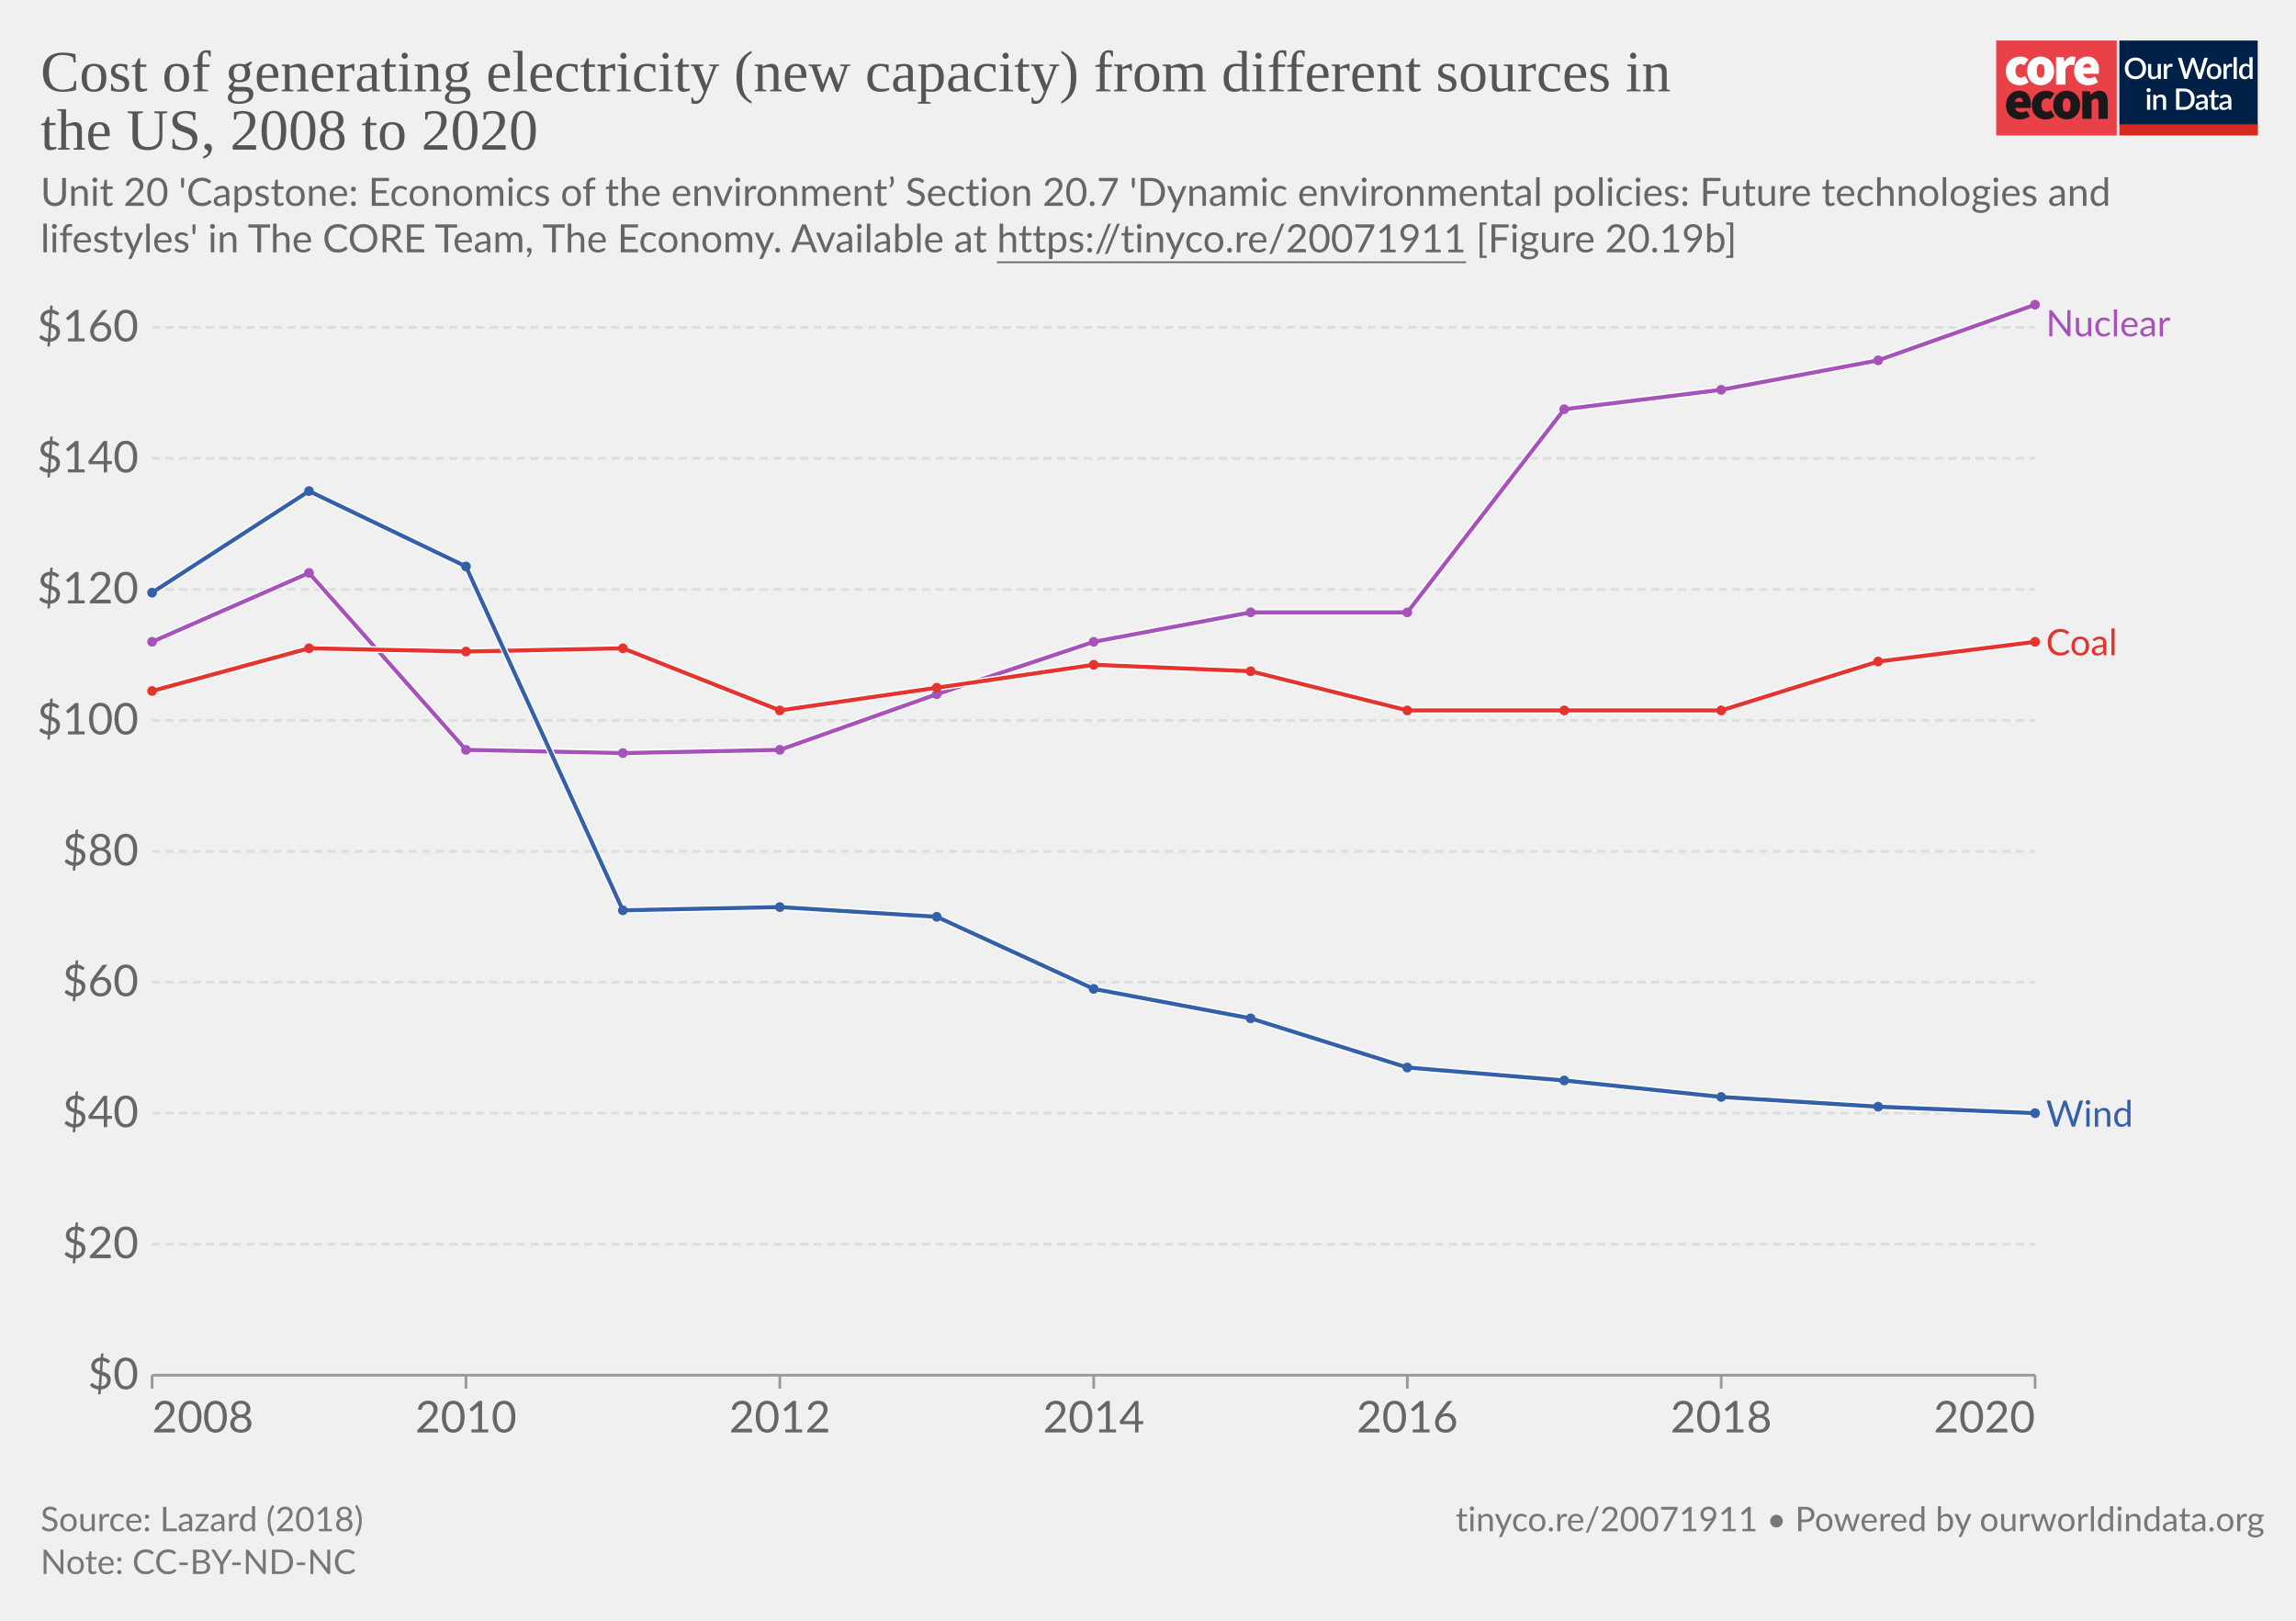
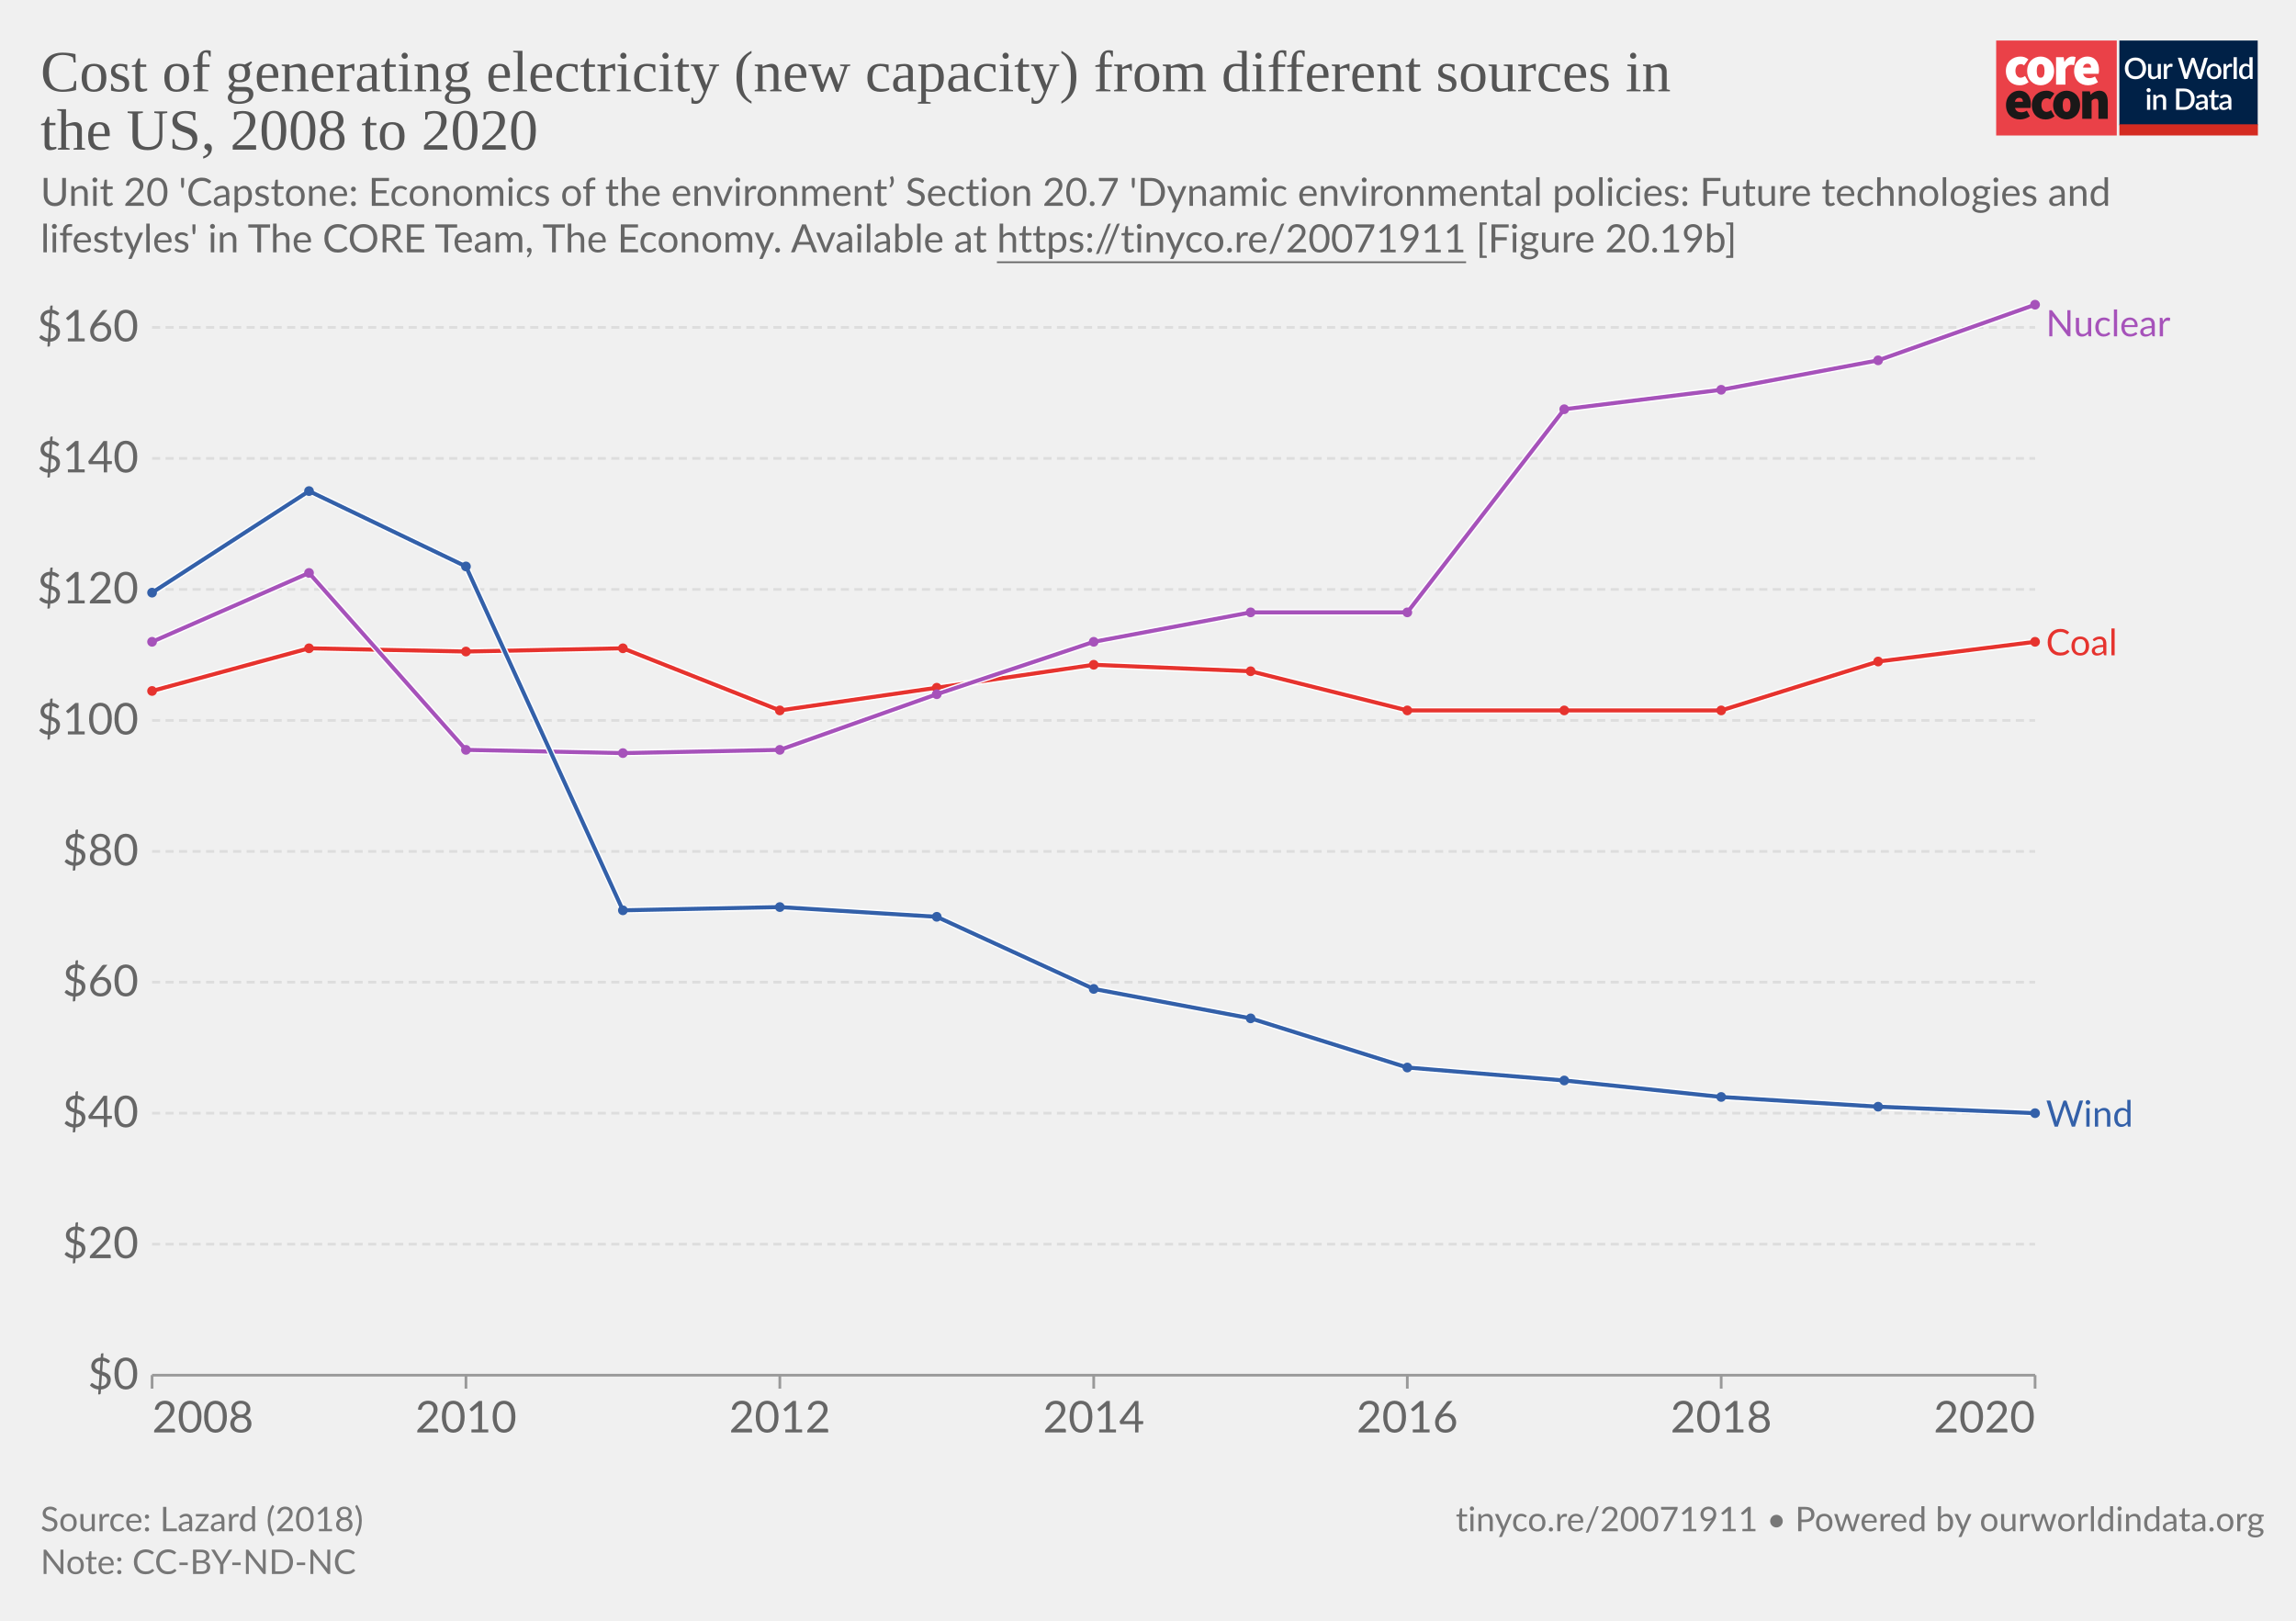
<svg xmlns="http://www.w3.org/2000/svg" version="1.1" style="font-family:Lato, 'Helvetica Neue', Helvetica, Arial, sans-serif;font-size:18px;background-color:white;text-rendering:geometricPrecision;-webkit-font-smoothing:antialiased" width="850" height="600" viewBox="0 0 850 600">
  <g class="HeaderView">
    <g transform="translate(739, 15) scale(0.95)">
      <svg className="coreLogo" width="102" height="37" viewBox="0 0 102 37" fill="none">
        <path d="M47 0H0v37h47V0z" fill="#EA4148" />
        <path d="M3.78 11.85c0-3.55 2.67-5.6 5.68-5.6a4.63 4.63 0 013.09 1.1l-1.7 2.36c-.31-.32-.74-.5-1.18-.52-1.36 0-2.16 1.03-2.16 2.66 0 1.62.89 2.65 2.03 2.65a2.93 2.93 0 001.7-.69l1.4 2.4a5.29 5.29 0 01-3.52 1.24c-3 0-5.34-2.05-5.34-5.6z" fill="#fff" />
        <path d="M18.85 11.85c0-1.63-.42-2.66-1.52-2.66s-1.52 1.03-1.52 2.66c0 1.62.42 2.65 1.52 2.65s1.52-1.03 1.52-2.65zm-6.77 0c0-3.55 2.54-5.6 5.25-5.6 2.7 0 5.25 2.05 5.25 5.6s-2.54 5.6-5.25 5.6-5.25-2.05-5.25-5.6M23.34 6.5h2.97l.25 1.84h.09c.78-1.46 1.97-2.1 3-2.1.45-.02.9.05 1.32.22l-.6 3.16c-.38-.1-.78-.16-1.18-.17-.76 0-1.7.47-2.2 1.8v5.94h-3.65V6.5zM36.98 10.56c0-.81-.34-1.54-1.44-1.54-.8 0-1.49.47-1.7 1.54h3.14zm-6.6 1.29c0-3.47 2.49-5.6 5.07-5.6 3.13 0 4.62 2.3 4.62 5.17 0 .52-.05 1.03-.15 1.54h-6.04c.34 1.28 1.27 1.71 2.46 1.71a4.3 4.3 0 002.16-.64l1.18 2.18a7.08 7.08 0 01-3.85 1.24c-3.09 0-5.46-2.05-5.46-5.6" fill="#fff" />
        <path d="M10.43 23.87c0-.81-.34-1.54-1.44-1.54-.8 0-1.48.47-1.69 1.54h3.13zm-6.6 1.28c0-3.46 2.5-5.6 5.08-5.6 3.13 0 4.61 2.3 4.61 5.18 0 .51-.05 1.03-.15 1.54H7.34c.34 1.28 1.27 1.7 2.46 1.7.76-.01 1.5-.23 2.16-.63l1.18 2.18a7.08 7.08 0 01-3.85 1.24c-3.1 0-5.46-2.06-5.46-5.6M13.9 25.15c0-3.55 2.67-5.6 5.68-5.6a4.63 4.63 0 013.09 1.11l-1.7 2.35c-.32-.31-.74-.5-1.18-.51-1.36 0-2.16 1.03-2.16 2.65 0 1.63.89 2.66 2.03 2.66a2.93 2.93 0 001.7-.69l1.39 2.4a5.29 5.29 0 01-3.51 1.24c-3 0-5.34-2.06-5.34-5.6" fill="#1A1818" />
        <path d="M28.97 25.15c0-1.62-.42-2.65-1.52-2.65s-1.52 1.03-1.52 2.65c0 1.63.42 2.66 1.52 2.66s1.52-1.03 1.52-2.66zm-6.77 0c0-3.55 2.54-5.6 5.25-5.6 2.7 0 5.25 2.05 5.25 5.6s-2.54 5.6-5.25 5.6-5.25-2.04-5.25-5.6M33.54 19.8h2.97l.25 1.29h.09a4.76 4.76 0 013.34-1.54c2.33 0 3.3 1.71 3.3 4.36v6.6h-3.64v-6.13c0-1.37-.34-1.7-1.06-1.7-.67 0-1.05.3-1.6.8v7.02h-3.65V19.8z" fill="#1A1818" />
        <path fill="#fff" d="M48 0h54v37H48z" />
        <path d="M48 0h53.93v33H48V0z" fill="#002147" />
        <path d="M58.42 10.86c0 .61-.1 1.18-.3 1.7a3.83 3.83 0 01-2.15 2.21c-.5.21-1.07.32-1.7.32-.6 0-1.17-.1-1.68-.32a3.9 3.9 0 01-2.15-2.21c-.2-.52-.3-1.09-.3-1.7 0-.61.1-1.18.3-1.7a3.93 3.93 0 012.15-2.22 4.38 4.38 0 011.69-.31c.62 0 1.18.1 1.69.31a3.79 3.79 0 012.15 2.22c.2.52.3 1.09.3 1.7zm-1.38 0c0-.48-.06-.9-.2-1.28A2.38 2.38 0 0055.43 8a2.97 2.97 0 00-1.14-.21c-.42 0-.8.07-1.15.21-.34.14-.63.35-.87.61-.24.27-.43.59-.56.97-.13.38-.2.8-.2 1.28s.07.9.2 1.29a2.46 2.46 0 001.43 1.57c.35.14.73.2 1.15.2.42 0 .8-.06 1.15-.2a2.4 2.4 0 001.42-1.57c.13-.38.2-.81.2-1.29zm7.14-1.72V15h-.74c-.17 0-.27-.08-.32-.24l-.1-.54a3.42 3.42 0 01-.81.63 2.3 2.3 0 01-1.06.24c-.32 0-.6-.05-.85-.16a1.72 1.72 0 01-1-1.15 3.1 3.1 0 01-.12-.91V9.14h1.24v3.73c0 .4.09.7.27.92.18.22.46.32.83.32.27 0 .53-.06.76-.18.24-.13.46-.3.67-.52V9.13h1.23zm2.33 1.08c.18-.37.4-.66.66-.87.27-.22.58-.32.94-.32a1.34 1.34 0 01.66.17l-.09.93c-.01.06-.04.11-.07.14a.2.2 0 01-.13.03c-.06 0-.14 0-.25-.03a1.62 1.62 0 00-.8.04c-.13.05-.25.13-.35.22-.1.1-.2.21-.28.35-.08.14-.15.3-.22.47V15h-1.24V9.13h.72c.13 0 .22.03.27.08.05.05.08.13.1.25l.08.76zm16-3.5L79.94 15h-1.21l-1.95-5.95a4.7 4.7 0 01-.12-.46 3.32 3.32 0 01-.13.46L74.57 15h-1.22l-2.57-8.28h1.13c.11 0 .2.03.28.09.08.05.14.12.16.22l1.56 5.3a6.11 6.11 0 01.16.8 10 10 0 01.2-.8l1.78-5.3a.48.48 0 01.16-.21c.08-.07.17-.1.28-.1h.4c.11 0 .21.03.28.1.08.05.13.12.17.21l1.77 5.3.1.37.1.4a59.35 59.35 0 00.16-.76L81 7.03a.4.4 0 01.16-.22c.08-.06.18-.09.3-.09h1.04zm2.41 2.32c.44 0 .83.07 1.18.22a2.49 2.49 0 011.47 1.55c.13.37.2.79.2 1.25 0 .47-.07.88-.2 1.26-.14.37-.33.69-.58.95-.24.26-.54.46-.9.6-.34.15-.73.22-1.17.22-.43 0-.83-.07-1.18-.22a2.55 2.55 0 01-1.47-1.55c-.14-.38-.2-.8-.2-1.26 0-.46.06-.88.2-1.25a2.55 2.55 0 011.47-1.55c.35-.15.75-.22 1.18-.22zm0 5.08c.53 0 .92-.18 1.18-.53.26-.36.4-.86.4-1.52s-.14-1.17-.4-1.53c-.26-.36-.65-.54-1.18-.54-.53 0-.93.18-1.2.54-.25.36-.38.87-.38 1.53s.13 1.16.39 1.52c.26.35.66.53 1.2.53zm4.86-3.9c.18-.37.4-.66.67-.87.26-.22.57-.32.93-.32a1.34 1.34 0 01.66.17l-.09.93c-.01.06-.04.11-.07.14a.2.2 0 01-.13.03c-.06 0-.14 0-.25-.03a1.62 1.62 0 00-.8.04c-.13.05-.24.13-.35.22-.1.1-.2.21-.28.35-.08.14-.15.3-.22.47V15H88.6V9.13h.72c.13 0 .22.03.27.08.05.05.08.13.1.25l.08.76zm4-3.73V15h-1.25V6.49h1.24zm4.91 4.09a1.45 1.45 0 00-1.24-.6c-.48 0-.86.18-1.13.54-.27.35-.4.87-.4 1.56 0 .37.02.67.08.93.07.25.15.46.27.62.11.16.25.28.42.35.16.08.35.11.56.11.31 0 .58-.07.8-.2.24-.14.45-.33.64-.58v-2.73zm1.24-4.09V15h-.75c-.16 0-.27-.08-.31-.24l-.11-.63c-.25.28-.53.52-.84.7-.31.17-.67.26-1.09.26a1.96 1.96 0 01-1.59-.78c-.19-.25-.34-.57-.44-.94a4.86 4.86 0 01.01-2.5c.12-.37.3-.7.51-.96a2.3 2.3 0 011.85-.88c.34 0 .63.05.88.16.24.11.45.26.64.46V6.49h1.24zm-39.9 14.65V27h-1.24v-5.86h1.24zm.2-1.78c0 .12-.02.22-.06.32a.83.83 0 01-1.34.26.8.8 0 01-.24-.58c0-.11.02-.22.06-.32a.89.89 0 01.43-.43.76.76 0 01.64 0 .81.81 0 01.45.43c.04.1.06.2.06.32zm2.16 2.55a3.67 3.67 0 01.83-.63 2.32 2.32 0 011.9-.08c.24.11.45.26.61.46.17.2.3.43.38.7.09.28.13.58.13.9V27H65v-3.73c0-.4-.1-.7-.28-.92-.18-.22-.45-.33-.83-.33-.27 0-.53.06-.77.19-.23.13-.45.3-.66.52V27h-1.23v-5.86h.74c.17 0 .28.07.33.23l.08.54zm14.96.95c0 .61-.1 1.17-.3 1.68a3.78 3.78 0 01-2.15 2.16c-.5.2-1.07.3-1.69.3H70.1v-8.28h3.12c.62 0 1.19.1 1.7.3a3.71 3.71 0 012.14 2.16c.2.5.3 1.07.3 1.68zm-1.37 0c0-.48-.07-.9-.2-1.28a2.6 2.6 0 00-.55-.96 2.35 2.35 0 00-.87-.6 2.97 2.97 0 00-1.15-.21h-1.77v6.1h1.77c.43 0 .81-.07 1.15-.2.34-.14.63-.34.87-.6.24-.27.43-.59.55-.96.13-.38.2-.81.2-1.29zm5.27 1.58a7.5 7.5 0 00-1.12.1c-.3.06-.55.13-.73.22a.97.97 0 00-.41.3.68.68 0 00-.12.4c0 .13.02.25.06.35.05.1.1.18.18.24.08.06.18.1.28.14a1.78 1.78 0 001.18-.14c.23-.12.46-.3.68-.53v-1.08zm-3.28-2.49a3.36 3.36 0 012.37-.92c.34 0 .63.05.9.16.26.11.48.26.66.46.18.2.31.44.4.72.1.27.15.57.15.9V27h-.55a.56.56 0 01-.27-.05c-.06-.04-.12-.11-.16-.23l-.12-.47-.44.36c-.15.1-.3.2-.46.26a2.77 2.77 0 01-1.75.12c-.2-.06-.38-.16-.53-.29a1.46 1.46 0 01-.48-1.18c0-.23.06-.45.18-.66.12-.22.32-.41.6-.58.27-.17.64-.31 1.1-.43a8.03 8.03 0 011.68-.19v-.39c0-.42-.1-.73-.27-.94-.18-.2-.45-.3-.8-.3-.23-.01-.43.02-.6.08a6.05 6.05 0 00-.74.39.54.54 0 01-.28.08.38.38 0 01-.22-.06.6.6 0 01-.15-.17l-.22-.4zm7.38 5.14c-.48 0-.86-.13-1.12-.4-.26-.28-.4-.67-.4-1.17v-3.41h-.64a.27.27 0 01-.18-.07c-.05-.04-.07-.11-.07-.2v-.5l.95-.14.27-1.7a.31.31 0 01.1-.15c.04-.04.1-.06.18-.06h.63v1.93h1.63v.89h-1.63v3.33c0 .2.05.37.16.48.1.11.24.17.41.17a.79.79 0 00.43-.12 4 4 0 00.12-.08.2.2 0 01.11-.04c.07 0 .13.04.17.11l.37.6c-.2.18-.42.3-.68.4a2.5 2.5 0 01-.8.13zm5.11-2.65a7.5 7.5 0 00-1.11.1 3 3 0 00-.74.22.97.97 0 00-.4.3.68.68 0 00-.13.4c0 .13.02.25.06.35.05.1.11.18.19.24s.17.1.28.14a1.78 1.78 0 001.18-.14c.23-.12.45-.3.67-.53v-1.08zm-3.28-2.49a3.36 3.36 0 012.37-.92c.34 0 .64.05.9.16.27.11.49.26.66.46.18.2.32.44.41.72.1.27.14.57.14.9V27h-.55a.56.56 0 01-.27-.05c-.06-.04-.11-.11-.15-.23l-.12-.47-.45.36c-.14.1-.3.2-.45.26a2.77 2.77 0 01-1.75.12c-.2-.06-.38-.16-.53-.29a1.46 1.46 0 01-.49-1.18c0-.23.06-.45.18-.66.12-.22.32-.41.6-.58.28-.17.65-.31 1.1-.43a8.03 8.03 0 011.68-.19v-.39c0-.42-.09-.73-.27-.94-.18-.2-.44-.3-.8-.3-.23-.01-.43.02-.59.08a6.09 6.09 0 00-.74.39.54.54 0 01-.29.08.38.38 0 01-.22-.06.6.6 0 01-.14-.17l-.23-.4z" fill="#fff" />
        <path fill="#D42B21" d="M48 32.65h54V37H48z" />
      </svg>
    </g>
    <a href="http://localhost:3030/grapher/cost-of-generating-electricity-new-capacity-from-different-sources-in-the-us-20082018" style="font-family:&quot;Playfair Display&quot;, Georgia, &quot;Times New Roman&quot;, serif" target="_blank" rel="noopener">
      <text font-size="21.60" x="15.0" y="33.8" fill="#555">
        <tspan x="15" y="33.792">Cost of generating electricity (new capacity) from different sources in</tspan>
        <tspan x="15" y="55.392">the US, 2008 to 2020</tspan>
      </text>
    </a>
    <text x="15.0" y="76.2" style="font-size:14.4px;line-height:1.2" fill="#666">
      <tspan x="15" y="76.2">Unit 20 'Capstone: Economics of the environment’ Section 20.7 'Dynamic environmental policies: Future technologies and</tspan>
      <tspan x="15" y="93.4">lifestyles' in The CORE Team, The Economy. Available at <a href="https://tinyco.re/20071911" target="_blank" style="text-decoration:underline" rel="noopener noreferrer">https://tinyco.re/20071911</a> [Figure 20.19b]</tspan>
    </text>
  </g>
  <g class="LineChart">
    <defs>
      <clipPath id="boundsClip-1">
        <rect x="46.288" y="102.76" width="840" height="437.52" />
      </clipPath>
    </defs>
    <rect x="15" y="112.76" width="820" height="417.52" fill="transparent" />
    <g class="DualAxisView">
      <g class="HorizontalAxis">
        <line x1="56.3" y1="509.08" x2="56.3" y2="514.08" stroke="#999" />
        <line x1="753.4" y1="509.08" x2="753.4" y2="514.08" stroke="#999" />
        <line x1="172.5" y1="509.08" x2="172.5" y2="514.08" stroke="#999" />
        <line x1="288.7" y1="509.08" x2="288.7" y2="514.08" stroke="#999" />
        <line x1="404.9" y1="509.08" x2="404.9" y2="514.08" stroke="#999" />
        <line x1="521" y1="509.08" x2="521" y2="514.08" stroke="#999" />
        <line x1="637.2" y1="509.08" x2="637.2" y2="514.08" stroke="#999" />
        <text x="56.288" y="530.28" fill="#666" text-anchor="start" font-size="16.2">2008</text>
        <text x="753.425" y="530.28" fill="#666" text-anchor="end" font-size="16.2">2020</text>
        <text x="172.5" y="530.28" fill="#666" text-anchor="middle" font-size="16.2">2010</text>
        <text x="288.7" y="530.28" fill="#666" text-anchor="middle" font-size="16.2">2012</text>
        <text x="404.9" y="530.28" fill="#666" text-anchor="middle" font-size="16.2">2014</text>
        <text x="521" y="530.28" fill="#666" text-anchor="middle" font-size="16.2">2016</text>
        <text x="637.2" y="530.28" fill="#666" text-anchor="middle" font-size="16.2">2018</text>
      </g>
      <g class="VerticalAxis">
        <text x="51.29" y="509.1" dy=".32em" text-anchor="end" fill="#666" font-size="16.2">$0</text>
        <text x="51.29" y="460.6" dy=".32em" text-anchor="end" fill="#666" font-size="16.2">$20</text>
        <text x="51.29" y="412.1" dy=".32em" text-anchor="end" fill="#666" font-size="16.2">$40</text>
        <text x="51.29" y="363.6" dy=".32em" text-anchor="end" fill="#666" font-size="16.2">$60</text>
        <text x="51.29" y="315.2" dy=".32em" text-anchor="end" fill="#666" font-size="16.2">$80</text>
        <text x="51.29" y="266.7" dy=".32em" text-anchor="end" fill="#666" font-size="16.2">$100</text>
        <text x="51.29" y="218.2" dy=".32em" text-anchor="end" fill="#666" font-size="16.2">$120</text>
        <text x="51.29" y="169.7" dy=".32em" text-anchor="end" fill="#666" font-size="16.2">$140</text>
        <text x="51.29" y="121.2" dy=".32em" text-anchor="end" fill="#666" font-size="16.2">$160</text>
      </g>
      <g class="AxisGridLines horizontalLines">
        <line x1="56.29" y1="509.1" x2="753.42" y2="509.1" stroke="#999" />
        <line x1="56.29" y1="460.6" x2="753.42" y2="460.6" stroke="#ddd" stroke-dasharray="3,2" />
        <line x1="56.29" y1="412.1" x2="753.42" y2="412.1" stroke="#ddd" stroke-dasharray="3,2" />
        <line x1="56.29" y1="363.6" x2="753.42" y2="363.6" stroke="#ddd" stroke-dasharray="3,2" />
        <line x1="56.29" y1="315.2" x2="753.42" y2="315.2" stroke="#ddd" stroke-dasharray="3,2" />
        <line x1="56.29" y1="266.7" x2="753.42" y2="266.7" stroke="#ddd" stroke-dasharray="3,2" />
        <line x1="56.29" y1="218.2" x2="753.42" y2="218.2" stroke="#ddd" stroke-dasharray="3,2" />
        <line x1="56.29" y1="169.7" x2="753.42" y2="169.7" stroke="#ddd" stroke-dasharray="3,2" />
        <line x1="56.29" y1="121.2" x2="753.42" y2="121.2" stroke="#ddd" stroke-dasharray="3,2" />
      </g>
    </g>
    <g clip-path="url(#boundsClip-1)">
      <g class="LineLabels" style="cursor:default">
        <g class="legendMark">
          <rect x="753.425" y="112.76" width="81.575" height="13.5" fill="#fff" opacity="0" />
          <text font-size="13.50" font-weight="400" x="757.4" y="124.5" fill="#a652ba">
            <tspan x="757.425" y="124.505">Nuclear</tspan>
          </text>
        </g>
        <g class="legendMark">
          <rect x="753.425" y="230.85" width="62.81" height="13.5" fill="#fff" opacity="0" />
          <text font-size="13.50" font-weight="400" x="757.4" y="242.6" fill="#e6332e">
            <tspan x="757.425" y="242.595">Coal</tspan>
          </text>
        </g>
        <g class="legendMark">
          <rect x="753.425" y="405.35" width="65.78" height="13.5" fill="#fff" opacity="0" />
          <text font-size="13.50" font-weight="400" x="757.4" y="417.1" fill="#3360a9">
            <tspan x="757.425" y="417.095">Wind</tspan>
          </text>
        </g>
      </g>
      <g class="Lines">
        <rect x="56" y="113" width="697" height="396" fill="rgba(255,255,255,0)" opacity="0" />
        <g>
+           <path stroke-linecap="round" stroke-linejoin="round" stroke="#ddd" d="M56.3 255.8L114.4 240L172.5 241.2L230.6 240L288.7 263L346.8 254.6L404.9 246.1L463 248.5L521 263L579.1 263L637.2 263L695.3 244.9L753.4 237.6" fill="none" stroke-width="1" />
+         </g>
+         <g>
          <path stroke-linecap="round" stroke-linejoin="round" stroke="#ddd" d="M56.3 237.6L114.4 212.1L172.5 277.6L230.6 278.8L288.7 277.6L346.8 257L404.9 237.6L463 226.7L521 226.7L579.1 151.5L637.2 144.3L695.3 133.4L753.4 112.8" fill="none" stroke-width="1" />
        </g>
        <g>
-           <path stroke-linecap="round" stroke-linejoin="round" stroke="#ddd" d="M56.3 255.8L114.4 240L172.5 241.2L230.6 240L288.7 263L346.8 254.6L404.9 246.1L463 248.5L521 263L579.1 263L637.2 263L695.3 244.9L753.4 237.6" fill="none" stroke-width="1" />
+           <path stroke-linecap="round" stroke-linejoin="round" stroke="#ddd" d="M56.3 219.4L114.4 181.8L172.5 209.7L230.6 337L288.7 335.8L346.8 339.4L404.9 366.1L463 377L521 395.2L579.1 400L637.2 406.1L695.3 409.7L753.4 412.1" fill="none" stroke-width="1" />
        </g>
        <g>
-           <path stroke-linecap="round" stroke-linejoin="round" stroke="#ddd" d="M56.3 219.4L114.4 181.8L172.5 209.7L230.6 337L288.7 335.8L346.8 339.4L404.9 366.1L463 377L521 395.2L579.1 400L637.2 406.1L695.3 409.7L753.4 412.1" fill="none" stroke-width="1" />
+           <path fill="none" stroke-linecap="butt" stroke-linejoin="round" stroke="#fff" stroke-width="2.5" d="M56.3 255.8L114.4 240L172.5 241.2L230.6 240L288.7 263L346.8 254.6L404.9 246.1L463 248.5L521 263L579.1 263L637.2 263L695.3 244.9L753.4 237.6" />
+           <polyline points="56.30,255.80 114.40,240.00 172.50,241.20 230.60,240.00 288.70,263.00 346.80,254.60 404.90,246.10 463.00,248.50 521.00,263.00 579.10,263.00 637.20,263.00 695.30,244.90 753.40,237.60" stroke-linejoin="round" stroke-width="1.5" stroke="#e6332e" fill="none" stroke-linecap="butt" />
+           <g>
+             <circle cx="56.3" cy="255.8" r="1.8" fill="#e6332e" />
+             <circle cx="114.4" cy="240" r="1.8" fill="#e6332e" />
+             <circle cx="172.5" cy="241.2" r="1.8" fill="#e6332e" />
+             <circle cx="230.6" cy="240" r="1.8" fill="#e6332e" />
+             <circle cx="288.7" cy="263" r="1.8" fill="#e6332e" />
+             <circle cx="346.8" cy="254.6" r="1.8" fill="#e6332e" />
+             <circle cx="404.9" cy="246.1" r="1.8" fill="#e6332e" />
+             <circle cx="463" cy="248.5" r="1.8" fill="#e6332e" />
+             <circle cx="521" cy="263" r="1.8" fill="#e6332e" />
+             <circle cx="579.1" cy="263" r="1.8" fill="#e6332e" />
+             <circle cx="637.2" cy="263" r="1.8" fill="#e6332e" />
+             <circle cx="695.3" cy="244.9" r="1.8" fill="#e6332e" />
+             <circle cx="753.4" cy="237.6" r="1.8" fill="#e6332e" />
+           </g>
        </g>
        <g>
          <path fill="none" stroke-linecap="butt" stroke-linejoin="round" stroke="#fff" stroke-width="2.5" d="M56.3 237.6L114.4 212.1L172.5 277.6L230.6 278.8L288.7 277.6L346.8 257L404.9 237.6L463 226.7L521 226.7L579.1 151.5L637.2 144.3L695.3 133.4L753.4 112.8" />
          <polyline points="56.30,237.60 114.40,212.10 172.50,277.60 230.60,278.80 288.70,277.60 346.80,257.00 404.90,237.60 463.00,226.70 521.00,226.70 579.10,151.50 637.20,144.30 695.30,133.40 753.40,112.80" stroke-linejoin="round" stroke-width="1.5" stroke="#a652ba" fill="none" stroke-linecap="butt" />
          <g>
            <circle cx="56.3" cy="237.6" r="1.8" fill="#a652ba" />
            <circle cx="114.4" cy="212.1" r="1.8" fill="#a652ba" />
            <circle cx="172.5" cy="277.6" r="1.8" fill="#a652ba" />
            <circle cx="230.6" cy="278.8" r="1.8" fill="#a652ba" />
            <circle cx="288.7" cy="277.6" r="1.8" fill="#a652ba" />
            <circle cx="346.8" cy="257" r="1.8" fill="#a652ba" />
            <circle cx="404.9" cy="237.6" r="1.8" fill="#a652ba" />
            <circle cx="463" cy="226.7" r="1.8" fill="#a652ba" />
            <circle cx="521" cy="226.7" r="1.8" fill="#a652ba" />
            <circle cx="579.1" cy="151.5" r="1.8" fill="#a652ba" />
            <circle cx="637.2" cy="144.3" r="1.8" fill="#a652ba" />
            <circle cx="695.3" cy="133.4" r="1.8" fill="#a652ba" />
            <circle cx="753.4" cy="112.8" r="1.8" fill="#a652ba" />
-           </g>
-         </g>
-         <g>
-           <path fill="none" stroke-linecap="butt" stroke-linejoin="round" stroke="#fff" stroke-width="2.5" d="M56.3 255.8L114.4 240L172.5 241.2L230.6 240L288.7 263L346.8 254.6L404.9 246.1L463 248.5L521 263L579.1 263L637.2 263L695.3 244.9L753.4 237.6" />
-           <polyline points="56.30,255.80 114.40,240.00 172.50,241.20 230.60,240.00 288.70,263.00 346.80,254.60 404.90,246.10 463.00,248.50 521.00,263.00 579.10,263.00 637.20,263.00 695.30,244.90 753.40,237.60" stroke-linejoin="round" stroke-width="1.5" stroke="#e6332e" fill="none" stroke-linecap="butt" />
-           <g>
-             <circle cx="56.3" cy="255.8" r="1.8" fill="#e6332e" />
-             <circle cx="114.4" cy="240" r="1.8" fill="#e6332e" />
-             <circle cx="172.5" cy="241.2" r="1.8" fill="#e6332e" />
-             <circle cx="230.6" cy="240" r="1.8" fill="#e6332e" />
-             <circle cx="288.7" cy="263" r="1.8" fill="#e6332e" />
-             <circle cx="346.8" cy="254.6" r="1.8" fill="#e6332e" />
-             <circle cx="404.9" cy="246.1" r="1.8" fill="#e6332e" />
-             <circle cx="463" cy="248.5" r="1.8" fill="#e6332e" />
-             <circle cx="521" cy="263" r="1.8" fill="#e6332e" />
-             <circle cx="579.1" cy="263" r="1.8" fill="#e6332e" />
-             <circle cx="637.2" cy="263" r="1.8" fill="#e6332e" />
-             <circle cx="695.3" cy="244.9" r="1.8" fill="#e6332e" />
-             <circle cx="753.4" cy="237.6" r="1.8" fill="#e6332e" />
          </g>
        </g>
        <g>
          <path fill="none" stroke-linecap="butt" stroke-linejoin="round" stroke="#fff" stroke-width="2.5" d="M56.3 219.4L114.4 181.8L172.5 209.7L230.6 337L288.7 335.8L346.8 339.4L404.9 366.1L463 377L521 395.2L579.1 400L637.2 406.1L695.3 409.7L753.4 412.1" />
          <polyline points="56.30,219.40 114.40,181.80 172.50,209.70 230.60,337.00 288.70,335.80 346.80,339.40 404.90,366.10 463.00,377.00 521.00,395.20 579.10,400.00 637.20,406.10 695.30,409.70 753.40,412.10" stroke-linejoin="round" stroke-width="1.5" stroke="#3360a9" fill="none" stroke-linecap="butt" />
          <g>
            <circle cx="56.3" cy="219.4" r="1.8" fill="#3360a9" />
            <circle cx="114.4" cy="181.8" r="1.8" fill="#3360a9" />
            <circle cx="172.5" cy="209.7" r="1.8" fill="#3360a9" />
            <circle cx="230.6" cy="337" r="1.8" fill="#3360a9" />
            <circle cx="288.7" cy="335.8" r="1.8" fill="#3360a9" />
            <circle cx="346.8" cy="339.4" r="1.8" fill="#3360a9" />
            <circle cx="404.9" cy="366.1" r="1.8" fill="#3360a9" />
            <circle cx="463" cy="377" r="1.8" fill="#3360a9" />
            <circle cx="521" cy="395.2" r="1.8" fill="#3360a9" />
            <circle cx="579.1" cy="400" r="1.8" fill="#3360a9" />
            <circle cx="637.2" cy="406.1" r="1.8" fill="#3360a9" />
            <circle cx="695.3" cy="409.7" r="1.8" fill="#3360a9" />
            <circle cx="753.4" cy="412.1" r="1.8" fill="#3360a9" />
          </g>
        </g>
      </g>
    </g>
  </g>
  <g class="SourcesFooter" style="fill:#777">
    <g style="fill:#777">
      <text font-size="12.60" x="15.0" y="566.9">
        <tspan x="15" y="566.872">Source: Lazard (2018)</tspan>
      </text>
    </g>
    <text x="15.0" y="582.7" style="font-size:12.6px;line-height:1.1">
      <tspan x="15" y="582.7">Note: CC-BY-ND-NC</tspan>
    </text>
    <text font-size="12.60" x="538.9" y="566.9">
      <tspan x="538.9" y="566.872">
        <a target="_blank" style="fill: #777;" href="https://tinyco.re/20071911">tinyco.re/20071911</a> • <a href="https://ourworldindata.org" target="_blank">Powered by ourworldindata.org</a>
      </tspan>
    </text>
  </g>
</svg>
